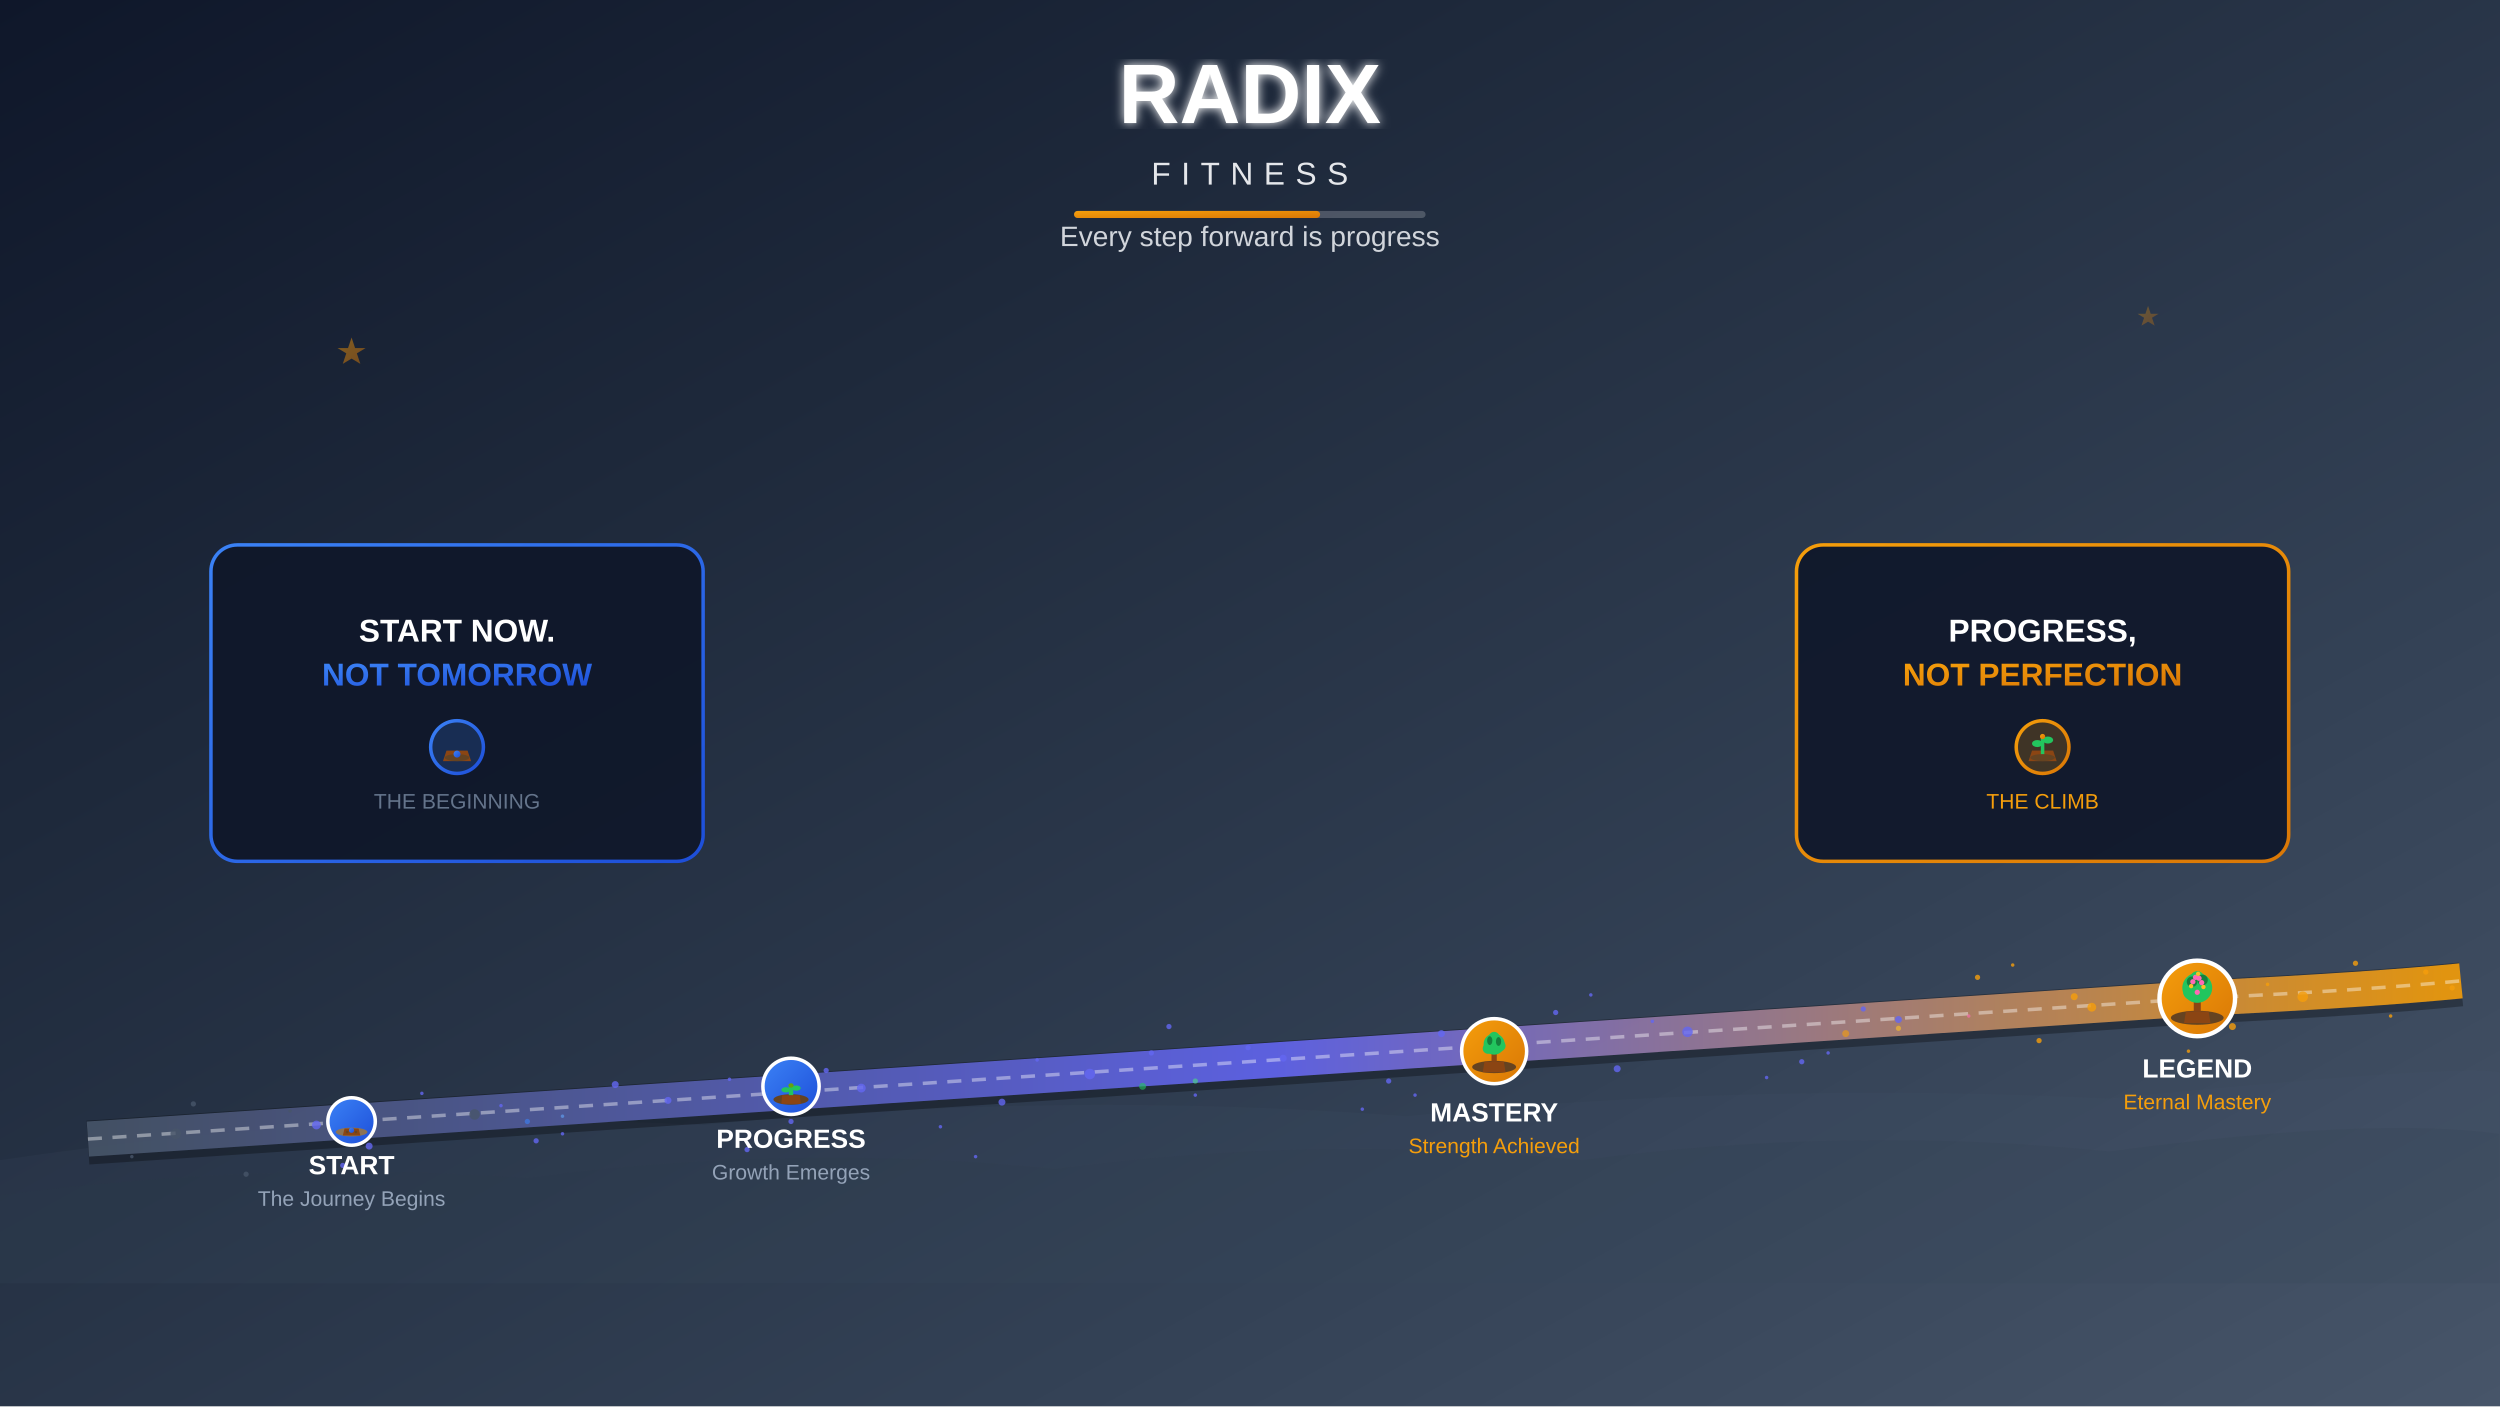
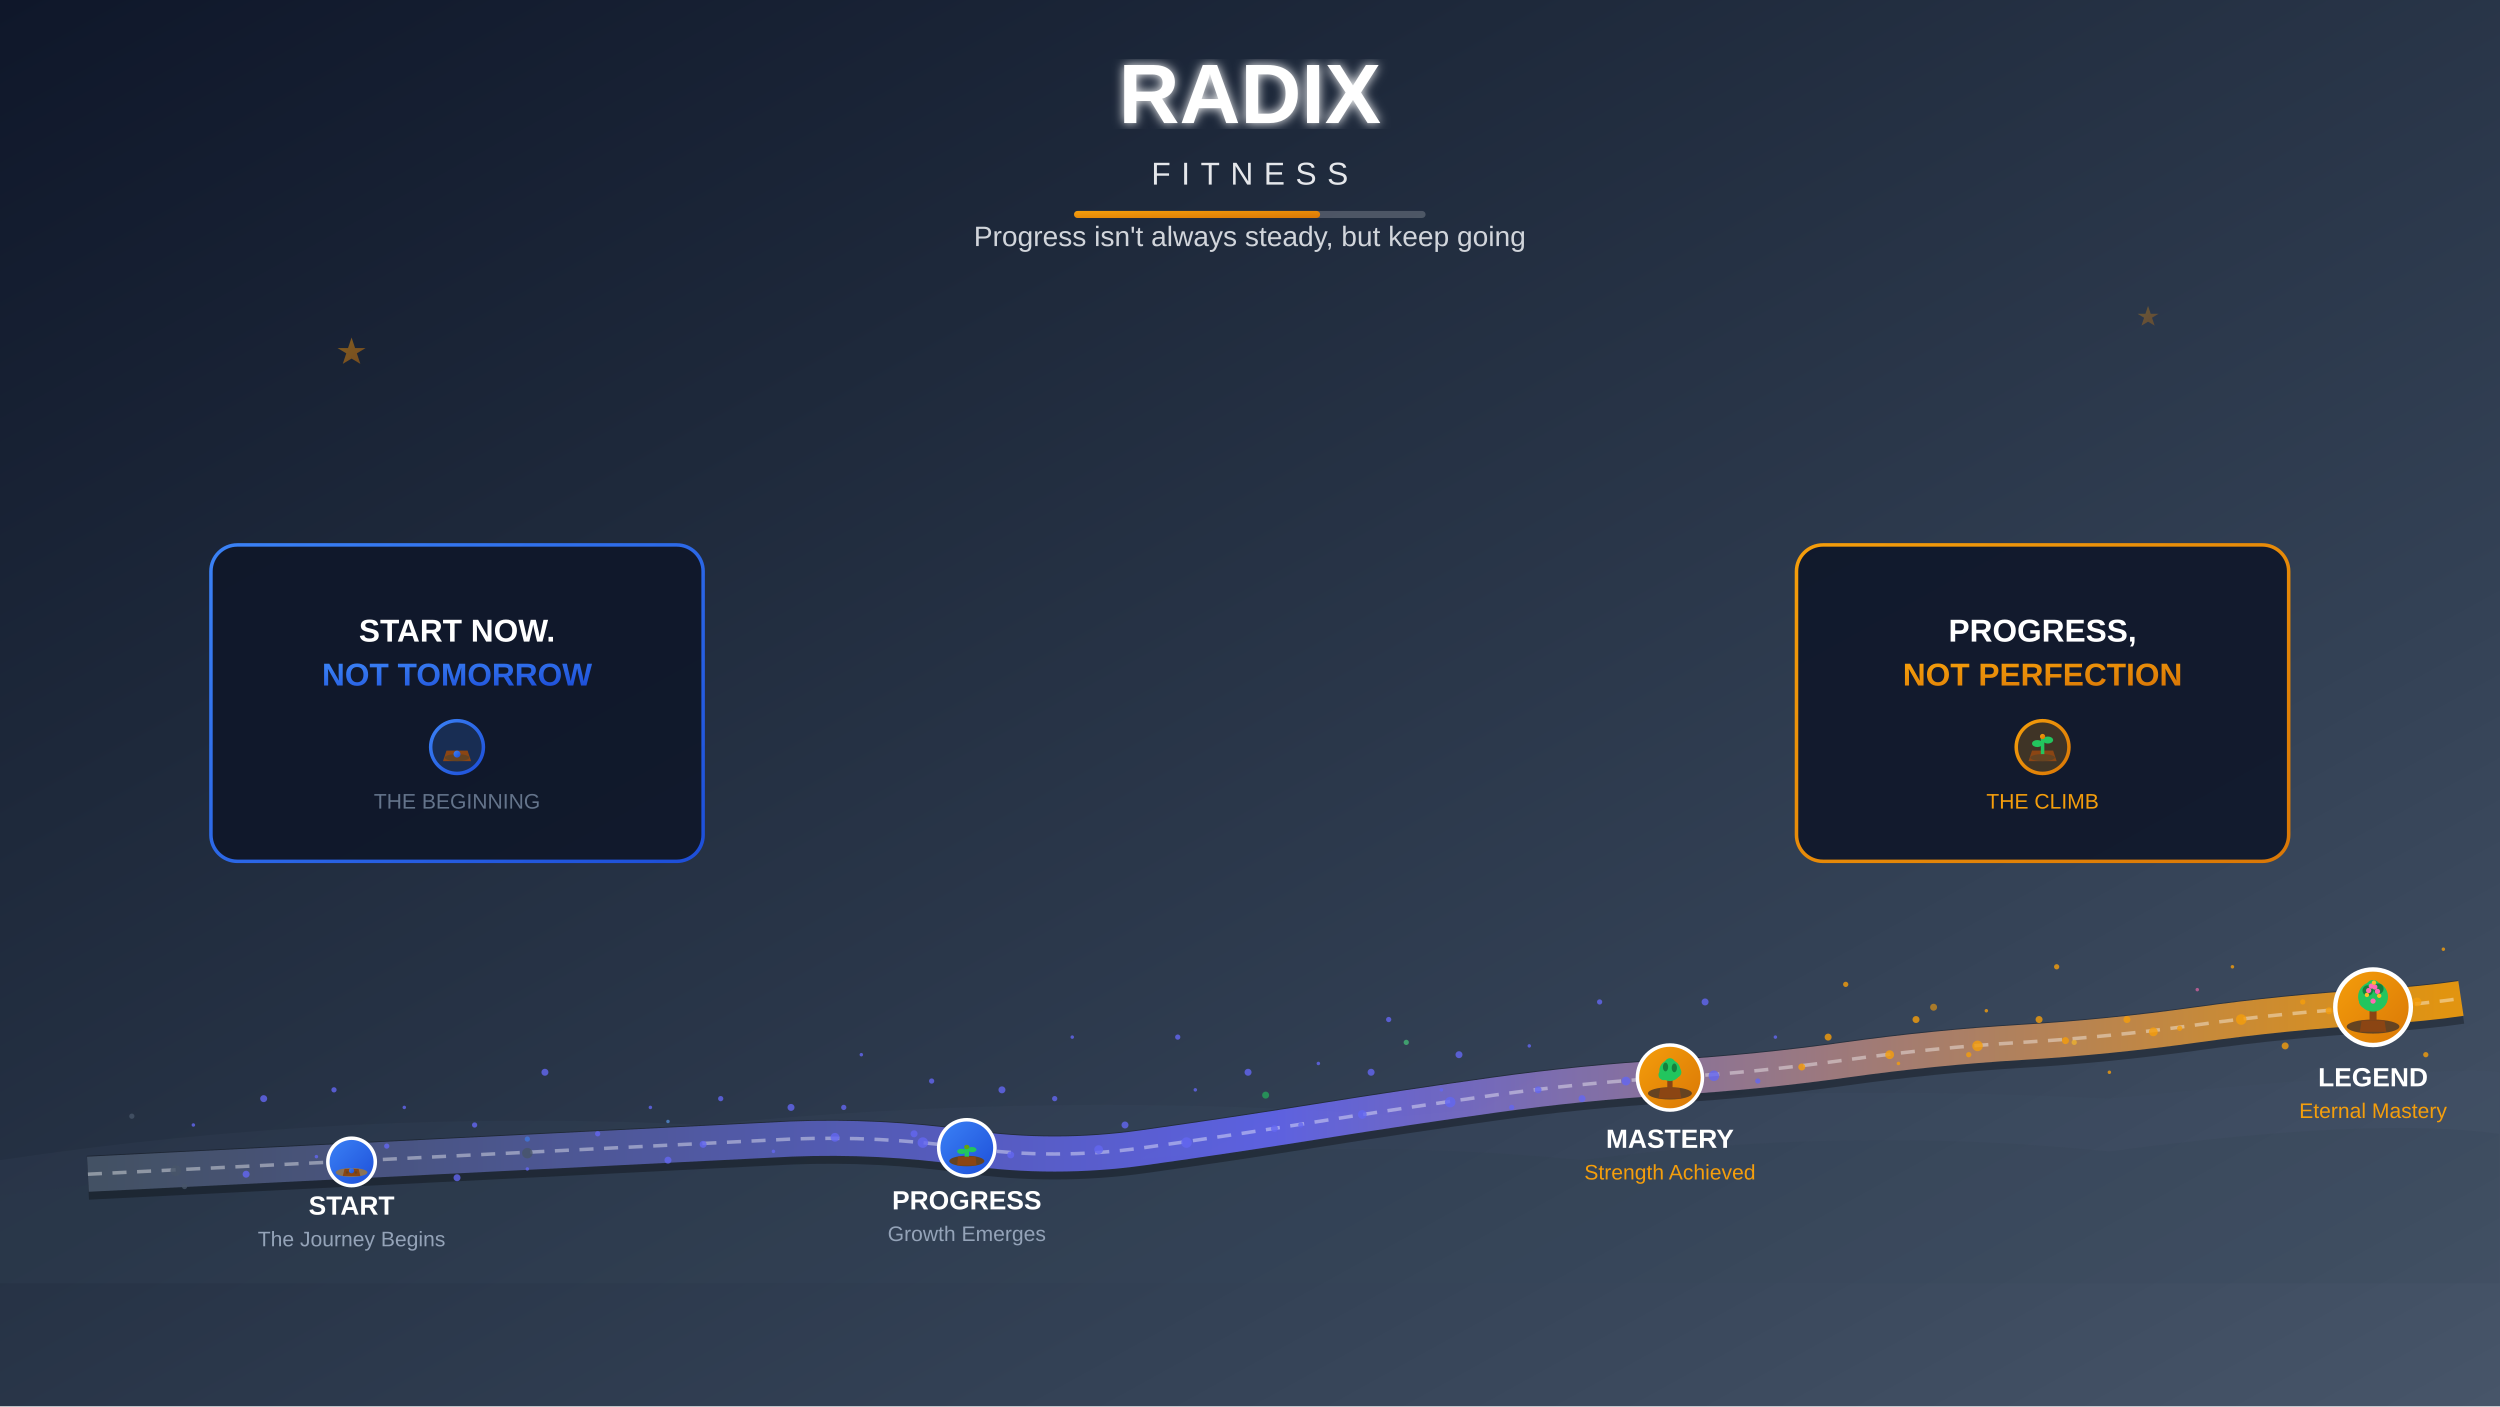
<svg xmlns="http://www.w3.org/2000/svg" viewBox="0 0 1422.22 800" preserveAspectRatio="none">
  <defs>
    <linearGradient id="horizonGradient" x1="0%" y1="0%" x2="100%" y2="100%">
      <stop offset="0%" style="stop-color:#0f172a;stop-opacity:1" />
      <stop offset="30%" style="stop-color:#1e293b;stop-opacity:1" />
      <stop offset="70%" style="stop-color:#334155;stop-opacity:1" />
      <stop offset="100%" style="stop-color:#475569;stop-opacity:1" />
    </linearGradient>
    <linearGradient id="pathGradient" x1="0%" y1="0%" x2="100%" y2="0%">
      <stop offset="0%" style="stop-color:#475569;stop-opacity:1" />
      <stop offset="50%" style="stop-color:#6366f1;stop-opacity:1" />
      <stop offset="100%" style="stop-color:#f59e0b;stop-opacity:1" />
    </linearGradient>
    <linearGradient id="progressBlue" x1="0%" y1="0%" x2="100%" y2="100%">
      <stop offset="0%" style="stop-color:#3b82f6;stop-opacity:1" />
      <stop offset="100%" style="stop-color:#1d4ed8;stop-opacity:1" />
    </linearGradient>
    <linearGradient id="progressGold" x1="0%" y1="0%" x2="100%" y2="100%">
      <stop offset="0%" style="stop-color:#f59e0b;stop-opacity:1" />
      <stop offset="100%" style="stop-color:#d97706;stop-opacity:1" />
    </linearGradient>
    <filter id="progressGlow">
      <feGaussianBlur stdDeviation="3" result="coloredBlur" />
      <feMerge>
        <feMergeNode in="coloredBlur" />
        <feMergeNode in="SourceGraphic" />
      </feMerge>
    </filter>
    <filter id="achievement">
      <feGaussianBlur stdDeviation="5" result="coloredBlur" />
      <feMerge>
        <feMergeNode in="coloredBlur" />
        <feMergeNode in="SourceGraphic" />
      </feMerge>
    </filter>
  </defs>
  <rect width="1422.22" height="800" fill="url(#horizonGradient)" />
  <g transform="translate(0, 480)">
    <g opacity="0.3">
      <path d="M0,180 Q200,150 400,160 Q600,140 800,155 Q1000,135 1200,145 Q1400,125 1422,130 L1422,250 L0,250 Z" fill="rgba(71,85,105,0.4)" />
      <path d="M0,200 Q150,180 300,190 Q450,170 600,185 Q750,165 900,180 Q1050,160 1200,175 Q1350,155 1422,165 L1422,250 L0,250 Z" fill="rgba(51,65,85,0.6)" />
    </g>
    <g>
-       <path d="M50,170 Q200,160 350,150 Q500,140 650,130 Q800,120 950,110 Q1100,100 1250,90 Q1350,85 1400,80" stroke="rgba(0,0,0,0.3)" stroke-width="25" fill="none" />
-       <path d="M50,168 Q200,158 350,148 Q500,138 650,128 Q800,118 950,108 Q1100,98 1250,88 Q1350,83 1400,78" stroke="url(#pathGradient)" stroke-width="20" fill="none" opacity="0.9" />
-       <path d="M50,168 Q200,158 350,148 Q500,138 650,128 Q800,118 950,108 Q1100,98 1250,88 Q1350,83 1400,78" stroke="rgba(255,255,255,0.4)" stroke-width="2" fill="none" stroke-dasharray="8,6" />
+       <path d="M50,190 Q150,185 250,180 Q350,175 450,170 Q500,168 550,175 Q600,182 650,175 Q700,168 750,160 Q800,152 850,145 Q900,138 950,135 Q1000,132 1050,125 Q1100,118 1150,115 Q1200,112 1250,105 Q1300,98 1350,95 Q1380,93 1400,90" stroke="rgba(0,0,0,0.3)" stroke-width="25" fill="none" />
+       <path d="M50,188 Q150,183 250,178 Q350,173 450,168 Q500,166 550,173 Q600,180 650,173 Q700,166 750,158 Q800,150 850,143 Q900,136 950,133 Q1000,130 1050,123 Q1100,116 1150,113 Q1200,110 1250,103 Q1300,96 1350,93 Q1380,91 1400,88" stroke="url(#pathGradient)" stroke-width="20" fill="none" opacity="0.9" />
+       <path d="M50,188 Q150,183 250,178 Q350,173 450,168 Q500,166 550,173 Q600,180 650,173 Q700,166 750,158 Q800,150 850,143 Q900,136 950,133 Q1000,130 1050,123 Q1100,116 1150,113 Q1200,110 1250,103 Q1300,96 1350,93 Q1380,91 1400,88" stroke="rgba(255,255,255,0.4)" stroke-width="2" fill="none" stroke-dasharray="8,6" />
      <g opacity="0.8">
-         <circle cx="100" cy="165" r="3" fill="#475569" />
-         <circle cx="180" cy="160" r="2.5" fill="#6366f1" />
-         <circle cx="270" cy="154" r="3" fill="#475569" />
-         <circle cx="380" cy="146" r="2" fill="#6366f1" />
-         <circle cx="490" cy="139" r="2.5" fill="#6366f1" />
-         <circle cx="620" cy="131" r="3" fill="#6366f1" />
-         <circle cx="730" cy="122" r="2" fill="#6366f1" />
-         <circle cx="840" cy="115" r="2.5" fill="#6366f1" />
-         <circle cx="960" cy="107" r="3" fill="#6366f1" />
-         <circle cx="1080" cy="100" r="2" fill="#6366f1" />
-         <circle cx="1190" cy="93" r="2.5" fill="#f59e0b" />
-         <circle cx="1310" cy="87" r="3" fill="#f59e0b" />
-         <circle cx="140" cy="188" r="1.5" fill="#475569" />
-         <circle cx="210" cy="172" r="2" fill="#6366f1" />
-         <circle cx="320" cy="165" r="1" fill="#6366f1" />
-         <circle cx="450" cy="158" r="1.5" fill="#6366f1" />
-         <circle cx="570" cy="147" r="2" fill="#6366f1" />
-         <circle cx="680" cy="143" r="1" fill="#6366f1" />
-         <circle cx="790" cy="135" r="1.5" fill="#6366f1" />
-         <circle cx="920" cy="128" r="2" fill="#6366f1" />
-         <circle cx="1040" cy="119" r="1" fill="#6366f1" />
-         <circle cx="1160" cy="112" r="1.5" fill="#f59e0b" />
-         <circle cx="1270" cy="104" r="2" fill="#f59e0b" />
-         <circle cx="1360" cy="98" r="1" fill="#f59e0b" />
-         <circle cx="110" cy="148" r="1.5" fill="#475569" />
-         <circle cx="240" cy="142" r="1" fill="#6366f1" />
-         <circle cx="350" cy="137" r="2" fill="#6366f1" />
-         <circle cx="470" cy="129" r="1.5" fill="#6366f1" />
-         <circle cx="590" cy="123" r="1" fill="#6366f1" />
-         <circle cx="710" cy="116" r="1.5" fill="#6366f1" />
-         <circle cx="820" cy="108" r="2" fill="#6366f1" />
-         <circle cx="940" cy="101" r="1" fill="#6366f1" />
-         <circle cx="1060" cy="94" r="1.5" fill="#6366f1" />
-         <circle cx="1180" cy="87" r="2" fill="#f59e0b" />
-         <circle cx="1290" cy="80" r="1" fill="#f59e0b" />
-         <circle cx="1380" cy="73" r="1.5" fill="#f59e0b" />
-         <circle cx="75" cy="178" r="1" fill="#475569" />
-         <circle cx="195" cy="183" r="1.5" fill="#6366f1" />
-         <circle cx="285" cy="149" r="1" fill="#6366f1" />
-         <circle cx="425" cy="174" r="1.5" fill="#6366f1" />
-         <circle cx="535" cy="161" r="1" fill="#6366f1" />
-         <circle cx="655" cy="119" r="1.5" fill="#6366f1" />
-         <circle cx="775" cy="151" r="1" fill="#6366f1" />
-         <circle cx="885" cy="096" r="1.5" fill="#6366f1" />
-         <circle cx="1005" cy="133" r="1" fill="#6366f1" />
-         <circle cx="1125" cy="076" r="1.5" fill="#f59e0b" />
-         <circle cx="1245" cy="118" r="1" fill="#f59e0b" />
-         <circle cx="1340" cy="068" r="1.5" fill="#f59e0b" />
-         <circle cx="165" cy="152" r="1" fill="#475569" />
-         <circle cx="305" cy="169" r="1.5" fill="#6366f1" />
-         <circle cx="415" cy="134" r="1" fill="#6366f1" />
-         <circle cx="555" cy="178" r="1" fill="#6366f1" />
-         <circle cx="665" cy="104" r="1.5" fill="#6366f1" />
-         <circle cx="805" cy="143" r="1" fill="#6366f1" />
-         <circle cx="905" cy="086" r="1" fill="#6366f1" />
-         <circle cx="1025" cy="124" r="1.5" fill="#6366f1" />
-         <circle cx="1145" cy="069" r="1" fill="#f59e0b" />
-         <circle cx="1255" cy="109" r="1" fill="#f59e0b" />
-         <circle cx="1395" cy="082" r="1.5" fill="#f59e0b" />
+         <circle cx="100" cy="186" r="3" fill="#475569" />
+         <circle cx="200" cy="181" r="2.5" fill="#6366f1" />
+         <circle cx="300" cy="176" r="3" fill="#475569" />
+         <circle cx="400" cy="171" r="2" fill="#6366f1" />
+         <circle cx="475" cy="167" r="2.5" fill="#6366f1" />
+         <circle cx="525" cy="170" r="3" fill="#6366f1" />
+         <circle cx="575" cy="177" r="2" fill="#6366f1" />
+         <circle cx="625" cy="174" r="2.5" fill="#6366f1" />
+         <circle cx="675" cy="170" r="3" fill="#6366f1" />
+         <circle cx="725" cy="162" r="2" fill="#6366f1" />
+         <circle cx="775" cy="154" r="2.5" fill="#6366f1" />
+         <circle cx="825" cy="147" r="3" fill="#6366f1" />
+         <circle cx="875" cy="140" r="2" fill="#6366f1" />
+         <circle cx="925" cy="135" r="2.5" fill="#6366f1" />
+         <circle cx="975" cy="132" r="3" fill="#6366f1" />
+         <circle cx="1025" cy="127" r="2" fill="#f59e0b" />
+         <circle cx="1075" cy="120" r="2.5" fill="#f59e0b" />
+         <circle cx="1125" cy="115" r="3" fill="#f59e0b" />
+         <circle cx="1175" cy="112" r="2" fill="#f59e0b" />
+         <circle cx="1225" cy="107" r="2.5" fill="#f59e0b" />
+         <circle cx="1275" cy="100" r="3" fill="#f59e0b" />
+         <circle cx="1325" cy="95" r="2" fill="#f59e0b" />
+         <circle cx="1375" cy="90" r="2.5" fill="#f59e0b" />
+         <circle cx="105" cy="195" r="1.5" fill="#475569" />
+         <circle cx="140" cy="188" r="2" fill="#6366f1" />
+         <circle cx="180" cy="178" r="1" fill="#6366f1" />
+         <circle cx="220" cy="172" r="1.5" fill="#6366f1" />
+         <circle cx="260" cy="190" r="2" fill="#6366f1" />
+         <circle cx="300" cy="185" r="1" fill="#6366f1" />
+         <circle cx="340" cy="165" r="1.5" fill="#6366f1" />
+         <circle cx="380" cy="180" r="2" fill="#6366f1" />
+         <circle cx="440" cy="175" r="1" fill="#6366f1" />
+         <circle cx="480" cy="150" r="1.5" fill="#6366f1" />
+         <circle cx="520" cy="165" r="2" fill="#6366f1" />
+         <circle cx="560" cy="170" r="1" fill="#6366f1" />
+         <circle cx="600" cy="145" r="1.5" fill="#6366f1" />
+         <circle cx="640" cy="160" r="2" fill="#6366f1" />
+         <circle cx="680" cy="140" r="1" fill="#6366f1" />
+         <circle cx="740" cy="160" r="1.5" fill="#6366f1" />
+         <circle cx="780" cy="130" r="2" fill="#6366f1" />
+         <circle cx="820" cy="140" r="1" fill="#6366f1" />
+         <circle cx="860" cy="150" r="1.5" fill="#6366f1" />
+         <circle cx="900" cy="145" r="2" fill="#6366f1" />
+         <circle cx="940" cy="120" r="1" fill="#6366f1" />
+         <circle cx="1000" cy="135" r="1.5" fill="#6366f1" />
+         <circle cx="1040" cy="110" r="2" fill="#f59e0b" />
+         <circle cx="1080" cy="125" r="1" fill="#f59e0b" />
+         <circle cx="1120" cy="120" r="1.5" fill="#f59e0b" />
+         <circle cx="1160" cy="100" r="2" fill="#f59e0b" />
+         <circle cx="1200" cy="130" r="1" fill="#f59e0b" />
+         <circle cx="1240" cy="105" r="1.5" fill="#f59e0b" />
+         <circle cx="1300" cy="115" r="2" fill="#f59e0b" />
+         <circle cx="1340" cy="90" r="1" fill="#f59e0b" />
+         <circle cx="1380" cy="120" r="1.5" fill="#f59e0b" />
+         <circle cx="75" cy="155" r="1.5" fill="#475569" />
+         <circle cx="110" cy="160" r="1" fill="#6366f1" />
+         <circle cx="150" cy="145" r="2" fill="#6366f1" />
+         <circle cx="190" cy="140" r="1.5" fill="#6366f1" />
+         <circle cx="230" cy="150" r="1" fill="#6366f1" />
+         <circle cx="270" cy="160" r="1.5" fill="#6366f1" />
+         <circle cx="310" cy="130" r="2" fill="#6366f1" />
+         <circle cx="370" cy="150" r="1" fill="#6366f1" />
+         <circle cx="410" cy="145" r="1.5" fill="#6366f1" />
+         <circle cx="450" cy="150" r="2" fill="#6366f1" />
+         <circle cx="490" cy="120" r="1" fill="#6366f1" />
+         <circle cx="530" cy="135" r="1.5" fill="#6366f1" />
+         <circle cx="570" cy="140" r="2" fill="#6366f1" />
+         <circle cx="610" cy="110" r="1" fill="#6366f1" />
+         <circle cx="670" cy="110" r="1.5" fill="#6366f1" />
+         <circle cx="710" cy="130" r="2" fill="#6366f1" />
+         <circle cx="750" cy="125" r="1" fill="#6366f1" />
+         <circle cx="790" cy="100" r="1.5" fill="#6366f1" />
+         <circle cx="830" cy="120" r="2" fill="#6366f1" />
+         <circle cx="870" cy="115" r="1" fill="#6366f1" />
+         <circle cx="910" cy="90" r="1.5" fill="#6366f1" />
+         <circle cx="970" cy="90" r="2" fill="#6366f1" />
+         <circle cx="1010" cy="110" r="1" fill="#6366f1" />
+         <circle cx="1050" cy="80" r="1.5" fill="#f59e0b" />
+         <circle cx="1090" cy="100" r="2" fill="#f59e0b" />
+         <circle cx="1130" cy="95" r="1" fill="#f59e0b" />
+         <circle cx="1170" cy="70" r="1.5" fill="#f59e0b" />
+         <circle cx="1210" cy="100" r="2" fill="#f59e0b" />
+         <circle cx="1270" cy="70" r="1" fill="#f59e0b" />
+         <circle cx="1310" cy="90" r="1.5" fill="#f59e0b" />
+         <circle cx="1350" cy="85" r="2" fill="#f59e0b" />
+         <circle cx="1390" cy="60" r="1" fill="#f59e0b" />
      </g>
    </g>
-     <g transform="translate(200, 158)">
+     <g transform="translate(200, 181)">
      <circle cx="0" cy="0" r="13.5" fill="url(#progressBlue)" stroke="#ffffff" stroke-width="2" />
      <ellipse cx="0" cy="6" rx="9" ry="2.5" fill="#8b7355" />
      <path d="M-5,8 L-4,4 L4,4 L5,8 Z" fill="#8b4513" />
      <circle cx="0" cy="5" r="1.5" fill="url(#progressBlue)" />
      <circle cx="-2.5" cy="6" r="0.75" fill="#654321" />
      <circle cx="2.5" cy="6" r="0.75" fill="#654321" />
      <text x="0" y="30" text-anchor="middle" font-family="Arial, sans-serif" font-size="15" fill="#ffffff" font-weight="700">START</text>
      <text x="0" y="48" text-anchor="middle" font-family="Arial, sans-serif" font-size="12" fill="#94a3b8">The Journey Begins</text>
    </g>
-     <g transform="translate(450, 138)">
+     <g transform="translate(550, 173)">
      <circle cx="0" cy="0" r="16" fill="url(#progressBlue)" stroke="#ffffff" stroke-width="2" />
      <ellipse cx="0" cy="7.5" rx="10" ry="3" fill="#654321" />
      <path d="M-5.5,10 L-5,5 L5,5 L5.5,10 Z" fill="#8b4513" />
      <line x1="0" y1="5" x2="0" y2="-0.5" stroke="#22c55e" stroke-width="2.5" />
      <ellipse cx="-3" cy="2" rx="2.5" ry="1.5" fill="#22c55e" />
      <ellipse cx="3" cy="1" rx="2.5" ry="1.5" fill="#22c55e" />
      <ellipse cx="0" cy="-0.5" rx="1.5" ry="1.25" fill="#65a30d" />
      <text x="0" y="35" text-anchor="middle" font-family="Arial, sans-serif" font-size="15" fill="#ffffff" font-weight="700">PROGRESS</text>
      <text x="0" y="53" text-anchor="middle" font-family="Arial, sans-serif" font-size="12" fill="#94a3b8">Growth Emerges</text>
    </g>
-     <g transform="translate(850, 118)">
+     <g transform="translate(950, 133)">
      <circle cx="0" cy="0" r="18.5" fill="url(#progressGold)" stroke="#ffffff" stroke-width="2" />
      <ellipse cx="0" cy="9" rx="12.5" ry="3.5" fill="#654321" />
      <path d="M-6.5,12 L-5.5,6 L5.5,6 L6.5,12 Z" fill="#8b4513" />
      <line x1="0" y1="6" x2="0" y2="-4" stroke="#8b4513" stroke-width="3" />
      <circle cx="0" cy="-4" r="6" fill="#22c55e" />
      <circle cx="-3.5" cy="-1.5" r="3" fill="#22c55e" />
      <circle cx="3.5" cy="-3" r="3" fill="#22c55e" />
      <circle cx="0" cy="-8" r="3" fill="#22c55e" />
      <ellipse cx="-2.5" cy="-6" rx="1.5" ry="2.5" fill="#15803d" />
      <ellipse cx="2.5" cy="-5.5" rx="1.5" ry="2.5" fill="#15803d" />
      <text x="0" y="40" text-anchor="middle" font-family="Arial, sans-serif" font-size="15" fill="#ffffff" font-weight="700">MASTERY</text>
      <text x="0" y="58" text-anchor="middle" font-family="Arial, sans-serif" font-size="12" fill="#f59e0b">Strength Achieved</text>
    </g>
-     <g transform="translate(1250, 88)">
+     <g transform="translate(1350, 93)">
      <circle cx="0" cy="0" r="21.5" fill="url(#progressGold)" stroke="#ffffff" stroke-width="2.5" />
      <ellipse cx="0" cy="11" rx="15" ry="4" fill="#654321" />
      <path d="M-7.5,14 L-6.5,7.5 L6.5,7.5 L7.5,14 Z" fill="#8b4513" />
      <line x1="0" y1="7.5" x2="0" y2="-6" stroke="#8b4513" stroke-width="4" />
      <circle cx="0" cy="-6" r="8.5" fill="#22c55e" />
      <circle cx="-4" cy="-3.5" r="4" fill="#22c55e" />
      <circle cx="4" cy="-4.5" r="4" fill="#22c55e" />
      <circle cx="0" cy="-11.5" r="4" fill="#22c55e" />
      <circle cx="-3" cy="-9.5" r="3" fill="#15803d" />
      <circle cx="3" cy="-10.5" r="3" fill="#15803d" />
      <circle cx="-2.5" cy="-9.5" r="1.5" fill="#ff69b4" />
      <circle cx="2.5" cy="-9" r="1.5" fill="#ff69b4" />
      <circle cx="0" cy="-3.5" r="1.5" fill="#ff69b4" />
      <circle cx="1" cy="-11.5" r="1.5" fill="#ff69b4" />
      <circle cx="-1" cy="-12" r="1.5" fill="#ff69b4" />
      <circle cx="-3.5" cy="-7" r="1.25" fill="#fbbf24" />
      <circle cx="3.5" cy="-6.5" r="1.25" fill="#fbbf24" />
      <circle cx="0.5" cy="-14" r="1.25" fill="#fbbf24" />
      <text x="0" y="45" text-anchor="middle" font-family="Arial, sans-serif" font-size="15" fill="#ffffff" font-weight="700">LEGEND</text>
      <text x="0" y="63" text-anchor="middle" font-family="Arial, sans-serif" font-size="12" fill="#f59e0b">Eternal Mastery</text>
    </g>
    <g opacity="0.6">
-       <circle cx="300" cy="158" r="1.5" fill="#3b82f6">
-         <animate attributeName="cy" values="158;150;158" dur="4s" repeatCount="indefinite" />
+       <circle cx="300" cy="168" r="1.5" fill="#3b82f6">
+         <animate attributeName="cy" values="168;160;168" dur="4s" repeatCount="indefinite" />
        <animate attributeName="opacity" values="0.6;1;0.6" dur="4s" repeatCount="indefinite" />
      </circle>
-       <circle cx="320" cy="155" r="1" fill="#60a5fa">
-         <animate attributeName="cy" values="155;145;155" dur="3s" repeatCount="indefinite" />
+       <circle cx="380" cy="158" r="1" fill="#60a5fa">
+         <animate attributeName="cy" values="158;148;158" dur="3s" repeatCount="indefinite" />
        <animate attributeName="opacity" values="0.4;0.8;0.4" dur="3s" repeatCount="indefinite" />
      </circle>
-       <circle cx="650" cy="138" r="2" fill="#22c55e">
-         <animate attributeName="cy" values="138;128;138" dur="5s" repeatCount="indefinite" />
+       <circle cx="720" cy="143" r="2" fill="#22c55e">
+         <animate attributeName="cy" values="143;133;143" dur="5s" repeatCount="indefinite" />
        <animate attributeName="opacity" values="0.5;1;0.5" dur="5s" repeatCount="indefinite" />
      </circle>
-       <circle cx="680" cy="135" r="1.5" fill="#4ade80">
-         <animate attributeName="cy" values="135;125;135" dur="4s" repeatCount="indefinite" />
+       <circle cx="800" cy="113" r="1.5" fill="#4ade80">
+         <animate attributeName="cy" values="113;103;113" dur="4s" repeatCount="indefinite" />
        <animate attributeName="opacity" values="0.4;0.9;0.4" dur="4s" repeatCount="indefinite" />
      </circle>
-       <circle cx="1050" cy="108" r="2" fill="#f59e0b">
-         <animate attributeName="cy" values="108;98;108" dur="6s" repeatCount="indefinite" />
+       <circle cx="1100" cy="93" r="2" fill="#f59e0b">
+         <animate attributeName="cy" values="93;83;93" dur="6s" repeatCount="indefinite" />
        <animate attributeName="opacity" values="0.6;1;0.6" dur="6s" repeatCount="indefinite" />
      </circle>
-       <circle cx="1080" cy="105" r="1.5" fill="#fbbf24">
-         <animate attributeName="cy" values="105;95;105" dur="5s" repeatCount="indefinite" />
+       <circle cx="1180" cy="113" r="1.5" fill="#fbbf24">
+         <animate attributeName="cy" values="113;103;113" dur="5s" repeatCount="indefinite" />
        <animate attributeName="opacity" values="0.5;0.9;0.5" dur="5s" repeatCount="indefinite" />
      </circle>
-       <circle cx="1120" cy="98" r="1" fill="#ff69b4">
-         <animate attributeName="cy" values="98;88;98" dur="4s" repeatCount="indefinite" />
+       <circle cx="1250" cy="83" r="1" fill="#ff69b4">
+         <animate attributeName="cy" values="83;73;83" dur="4s" repeatCount="indefinite" />
        <animate attributeName="opacity" values="0.4;0.8;0.4" dur="4s" repeatCount="indefinite" />
      </circle>
    </g>
  </g>
  <g transform="translate(711, 70)">
    <text x="0" y="0" text-anchor="middle" font-family="Arial, sans-serif" font-size="48" font-weight="900" fill="#ffffff" filter="url(#progressGlow)">
      RADIX
    </text>
    <text x="0" y="35" text-anchor="middle" font-family="Arial, sans-serif" font-size="18" font-weight="300" fill="#e5e7eb" letter-spacing="6px">
      FITNESS
    </text>
    <rect x="-100" y="50" width="200" height="4" rx="2" fill="rgba(255,255,255,0.2)" />
    <rect x="-100" y="50" width="140" height="4" rx="2" fill="url(#progressGold)">
      <animate attributeName="width" values="0;200" dur="18s" repeatCount="indefinite" />
    </rect>
  </g>
  <text x="711" y="140" text-anchor="middle" font-family="Arial, sans-serif" font-size="16" fill="#d1d5db">
-     Every step forward is progress
+     Progress isn't always steady, but keep going
  </text>
  <g transform="translate(120, 310)">
    <rect x="0" y="0" width="280" height="180" rx="15" fill="rgba(15,23,42,0.9)" stroke="url(#progressBlue)" stroke-width="2" />
    <text x="140" y="55" text-anchor="middle" font-family="Arial, sans-serif" font-size="18" font-weight="700" fill="#ffffff">
      START NOW.
    </text>
    <text x="140" y="80" text-anchor="middle" font-family="Arial, sans-serif" font-size="18" font-weight="700" fill="url(#progressBlue)">
      NOT TOMORROW
    </text>
    <g transform="translate(140, 115)">
      <circle cx="0" cy="0" r="15" fill="rgba(59,130,246,0.2)" stroke="url(#progressBlue)" stroke-width="2" />
      <path d="M-8,8 L-6,2 L6,2 L8,8 Z" fill="#8b4513" />
      <ellipse cx="0" cy="6" rx="7" ry="2" fill="#654321" />
      <circle cx="0" cy="4" r="2" fill="url(#progressBlue)" />
    </g>
    <text x="140" y="150" text-anchor="middle" font-family="Arial, sans-serif" font-size="12" fill="#64748b">
      THE BEGINNING
    </text>
  </g>
  <g transform="translate(1022, 310)">
    <rect x="0" y="0" width="280" height="180" rx="15" fill="rgba(15,23,42,0.9)" stroke="url(#progressGold)" stroke-width="2" />
    <text x="140" y="55" text-anchor="middle" font-family="Arial, sans-serif" font-size="18" font-weight="700" fill="#ffffff">
      PROGRESS,
    </text>
    <text x="140" y="80" text-anchor="middle" font-family="Arial, sans-serif" font-size="18" font-weight="700" fill="url(#progressGold)">
      NOT PERFECTION
    </text>
    <g transform="translate(140, 115)">
      <circle cx="0" cy="0" r="15" fill="rgba(245,158,11,0.2)" stroke="url(#progressGold)" stroke-width="2" />
      <path d="M-8,8 L-6,2 L6,2 L8,8 Z" fill="#8b4513" />
      <ellipse cx="0" cy="6" rx="7" ry="2" fill="#654321" />
      <line x1="0" y1="4" x2="0" y2="-6" stroke="#22c55e" stroke-width="2" />
      <ellipse cx="-3" cy="-2" rx="3" ry="2" fill="#22c55e" />
      <ellipse cx="3" cy="-4" rx="3" ry="2" fill="#22c55e" />
      <circle cx="0" cy="-6" r="1.5" fill="url(#progressGold)" />
    </g>
    <text x="140" y="150" text-anchor="middle" font-family="Arial, sans-serif" font-size="12" fill="#f59e0b">
      THE CLIMB
    </text>
  </g>
  <g opacity="0.8">
    <g transform="translate(200, 200)">
      <polygon points="0,-8 2,-2 8,-2 3,1 5,7 0,4 -5,7 -3,1 -8,-2 -2,-2" fill="url(#progressGold)" opacity="0.6">
        <animate attributeName="opacity" values="0.6;1;0.6" dur="3s" repeatCount="indefinite" />
        <animateTransform attributeName="transform" type="scale" values="1;1.2;1" dur="3s" repeatCount="indefinite" />
      </polygon>
    </g>
    <g transform="translate(1222, 180)">
      <polygon points="0,-6 1.5,-1.5 6,-1.5 2.25,0.75 3.75,5.25 0,3 -3.75,5.25 -2.25,0.75 -6,-1.5 -1.5,-1.5" fill="url(#progressGold)" opacity="0.4">
        <animate attributeName="opacity" values="0.4;0.9;0.4" dur="4s" repeatCount="indefinite" />
        <animateTransform attributeName="transform" type="scale" values="1;1.3;1" dur="4s" repeatCount="indefinite" />
      </polygon>
    </g>
  </g>
</svg>
